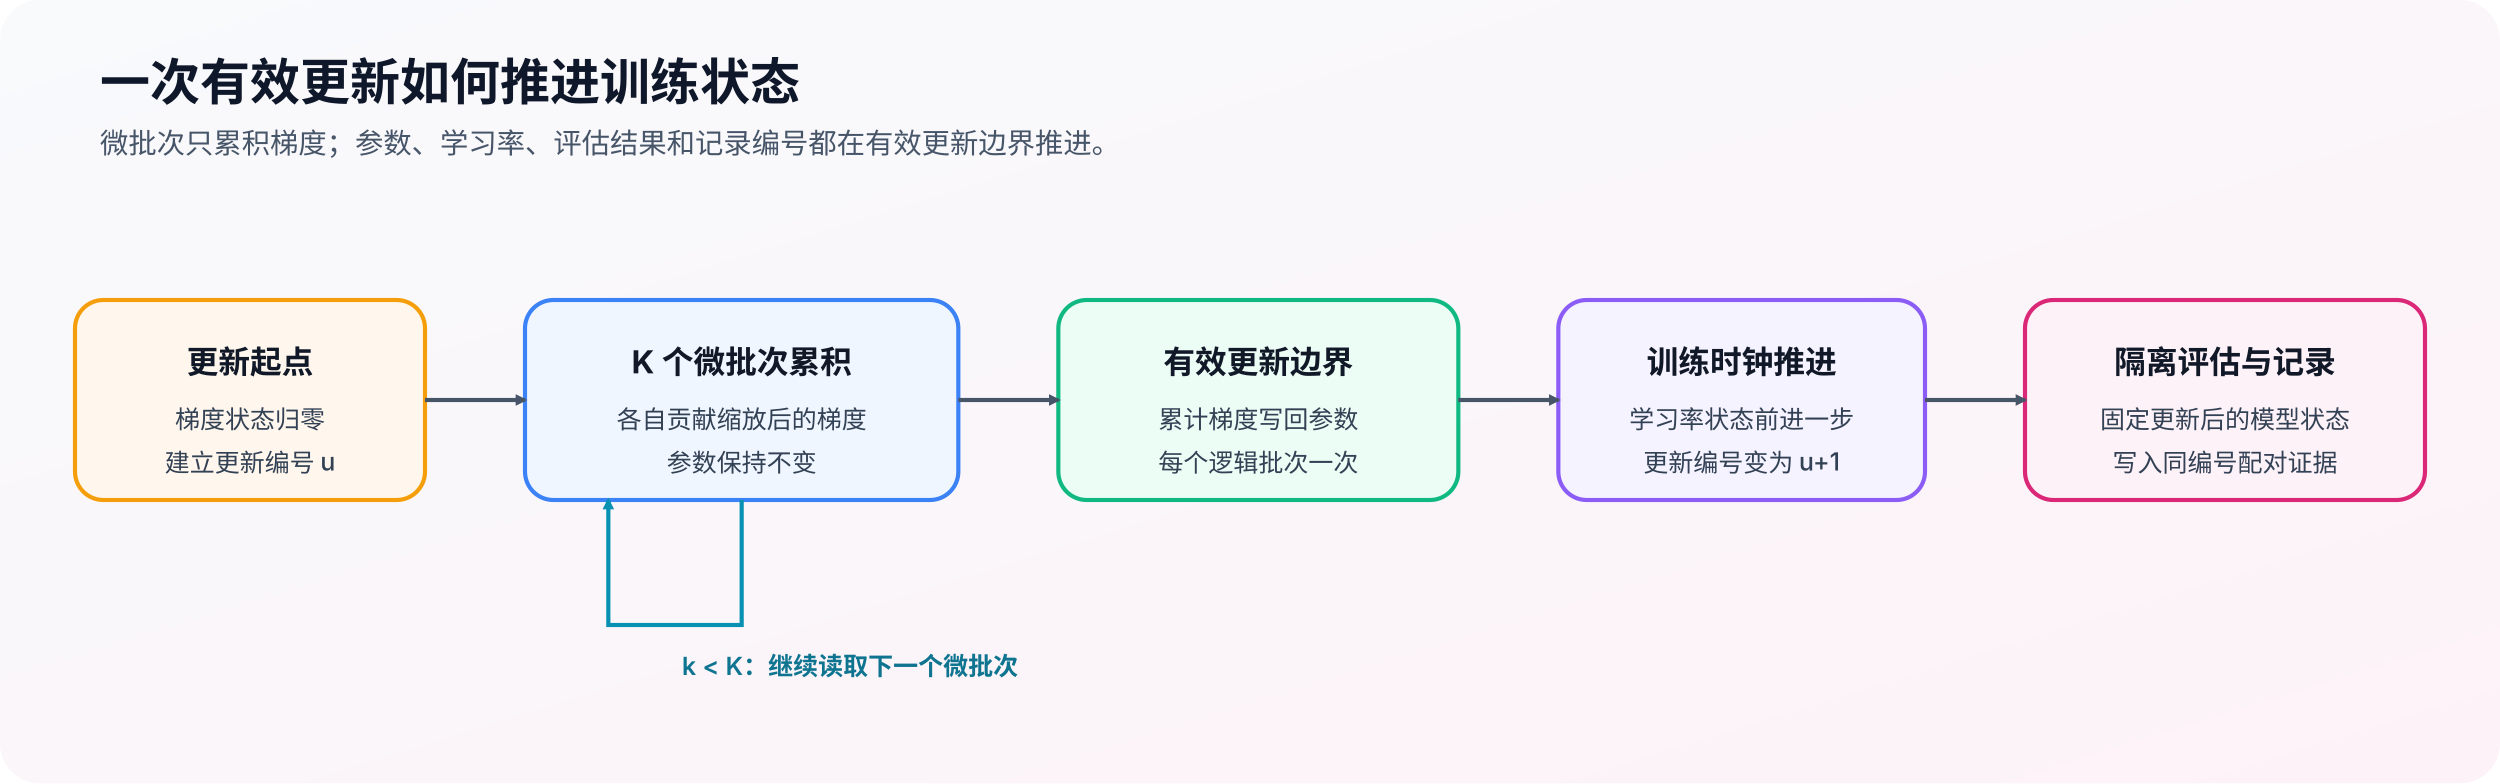
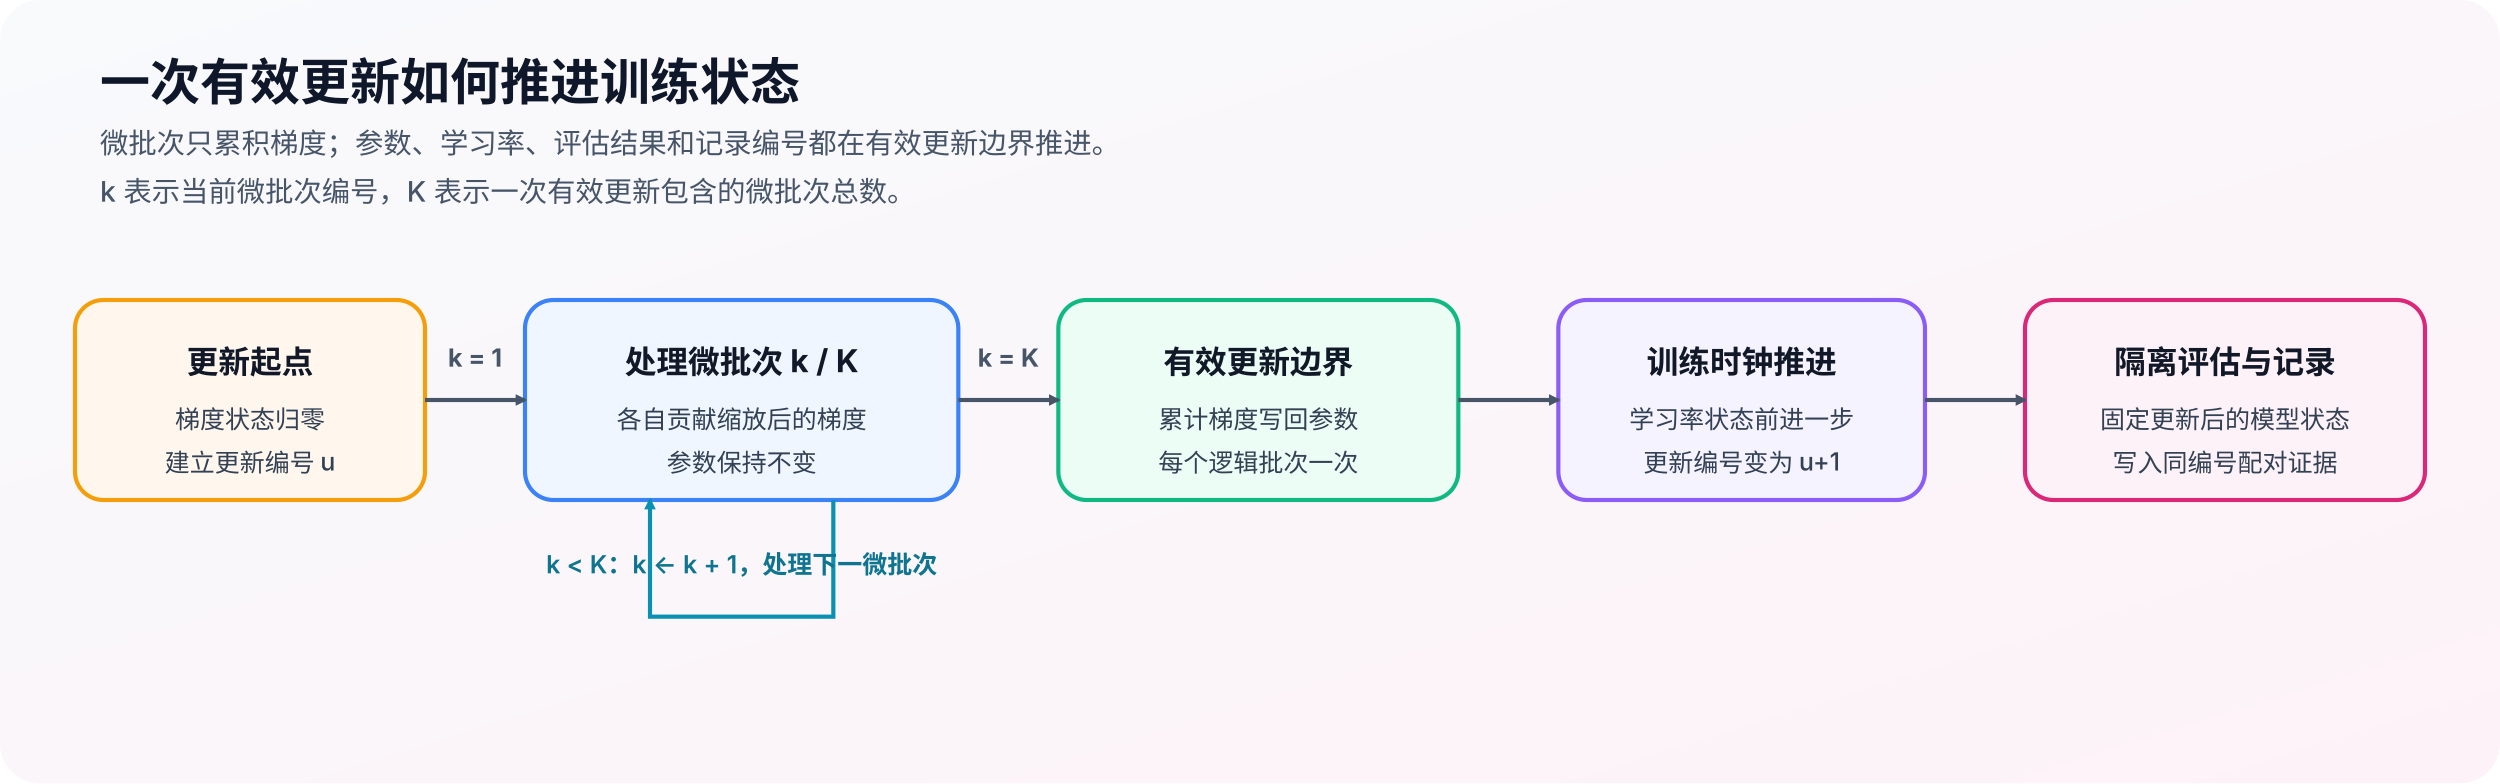
<svg xmlns="http://www.w3.org/2000/svg" width="1500" height="470" viewBox="0 0 1500 470" role="img" aria-labelledby="title desc">
  <defs>
    <linearGradient id="bg" x1="0" x2="1" y1="0" y2="1">
      <stop offset="0%" stop-color="#F8FAFC" />
      <stop offset="100%" stop-color="#FDF2F8" />
    </linearGradient>
    <marker id="arrow" viewBox="0 0 10 10" refX="8" refY="5" markerWidth="7" markerHeight="7" orient="auto" markerUnits="userSpaceOnUse">
      <path d="M0 0L10 5L0 10Z" fill="#475569" />
    </marker>
    <marker id="loopArrow" viewBox="0 0 10 10" refX="8" refY="5" markerWidth="7" markerHeight="7" orient="auto" markerUnits="userSpaceOnUse">
      <path d="M0 0L10 5L0 10Z" fill="#0891B2" />
    </marker>
    <style>
      .title{font-family:"Inter","Noto Sans CJK SC",sans-serif;font-size:30px;font-weight:700;fill:#0F172A}
      .sub{font-family:"Inter","Noto Sans CJK SC",sans-serif;font-size:17px;font-weight:500;fill:#475569}
      .label{font-family:"Inter","Noto Sans CJK SC",sans-serif;font-size:19px;font-weight:700;fill:#111827}
      .small{font-family:"Inter","Noto Sans CJK SC",sans-serif;font-size:15px;font-weight:500;fill:#334155}
      .box{stroke-width:2.5}
      .arrow{stroke:#475569;stroke-width:2.5;fill:none;marker-end:url(#arrow)}
      .loop{stroke:#0891B2;stroke-width:2.5;fill:none;marker-end:url(#loopArrow)}
      .loopText{font-family:"Inter","Noto Sans CJK SC",sans-serif;font-size:15px;font-weight:600;fill:#0E7490}
+       .edgeText{font-family:"Inter","Noto Sans CJK SC",sans-serif;font-size:15px;font-weight:700;fill:#475569}
    </style>
  </defs>
  <rect width="1500" height="470" rx="24" fill="url(#bg)" />
  <text x="60" y="60" class="title">一次有效更新如何推进训练状态</text>
  <text x="60" y="92" class="sub">微批次只累积梯度；参数、学习率、评估结果和记录编号都在有效更新边界推进。</text>
+   <text x="60" y="121" class="sub">k 表示当前微批次编号，K 表示一次有效更新包含的微批次总数。</text>
  <rect x="45" y="180" width="210" height="120" rx="17" class="box" fill="#FFF7ED" stroke="#F59E0B" />
  <text x="150" y="224" text-anchor="middle" class="label">更新起点</text>
  <text x="150" y="257" text-anchor="middle" class="small">梯度状态归零</text>
  <text x="150" y="283" text-anchor="middle" class="small">建立更新编号 u</text>
  <rect x="315" y="180" width="260" height="120" rx="17" class="box" fill="#EFF6FF" stroke="#3B82F6" />
-   <text x="445" y="224" text-anchor="middle" class="label">K 个微批次累积</text>
+   <text x="445" y="224" text-anchor="middle" class="label">处理微批次 k / K</text>
  <text x="445" y="257" text-anchor="middle" class="small">各自贡献缩放后的梯度</text>
  <text x="445" y="283" text-anchor="middle" class="small">参数保持不变</text>
  <rect x="635" y="180" width="240" height="120" rx="17" class="box" fill="#ECFDF5" stroke="#10B981" />
  <text x="755" y="224" text-anchor="middle" class="label">有效更新边界</text>
  <text x="755" y="257" text-anchor="middle" class="small">累计梯度写回参数</text>
  <text x="755" y="283" text-anchor="middle" class="small">每个逻辑批次一次</text>
  <rect x="935" y="180" width="220" height="120" rx="17" class="box" fill="#F5F3FF" stroke="#8B5CF6" />
  <text x="1045" y="224" text-anchor="middle" class="label">训练时钟推进</text>
  <text x="1045" y="257" text-anchor="middle" class="small">学习率状态前进一步</text>
  <text x="1045" y="283" text-anchor="middle" class="small">更新编号变为 u+1</text>
  <rect x="1215" y="180" width="240" height="120" rx="17" class="box" fill="#FDF2F8" stroke="#DB2777" />
  <text x="1335" y="224" text-anchor="middle" class="label">隔离评估与记录</text>
  <text x="1335" y="257" text-anchor="middle" class="small">固定更新后的模型状态</text>
  <text x="1335" y="283" text-anchor="middle" class="small">写入同编号配对证据</text>
  <path d="M255 240H315" class="arrow" />
  <path d="M575 240H635" class="arrow" />
  <path d="M875 240H935" class="arrow" />
  <path d="M1155 240H1215" class="arrow" />
-   <path d="M445 300V375H365V300" class="loop" />
-   <text x="510" y="405" text-anchor="middle" class="loopText">k &lt; K：继续读取下一个微批次</text>
+   <text x="285" y="220" text-anchor="middle" class="edgeText">k = 1</text>
+   <text x="605" y="220" text-anchor="middle" class="edgeText">k = K</text>
+   <path d="M500 300V370H390V300" class="loop" />
+   <text x="445" y="344" text-anchor="middle" class="loopText">k &lt; K：k ← k + 1，处理下一微批次</text>
</svg>
